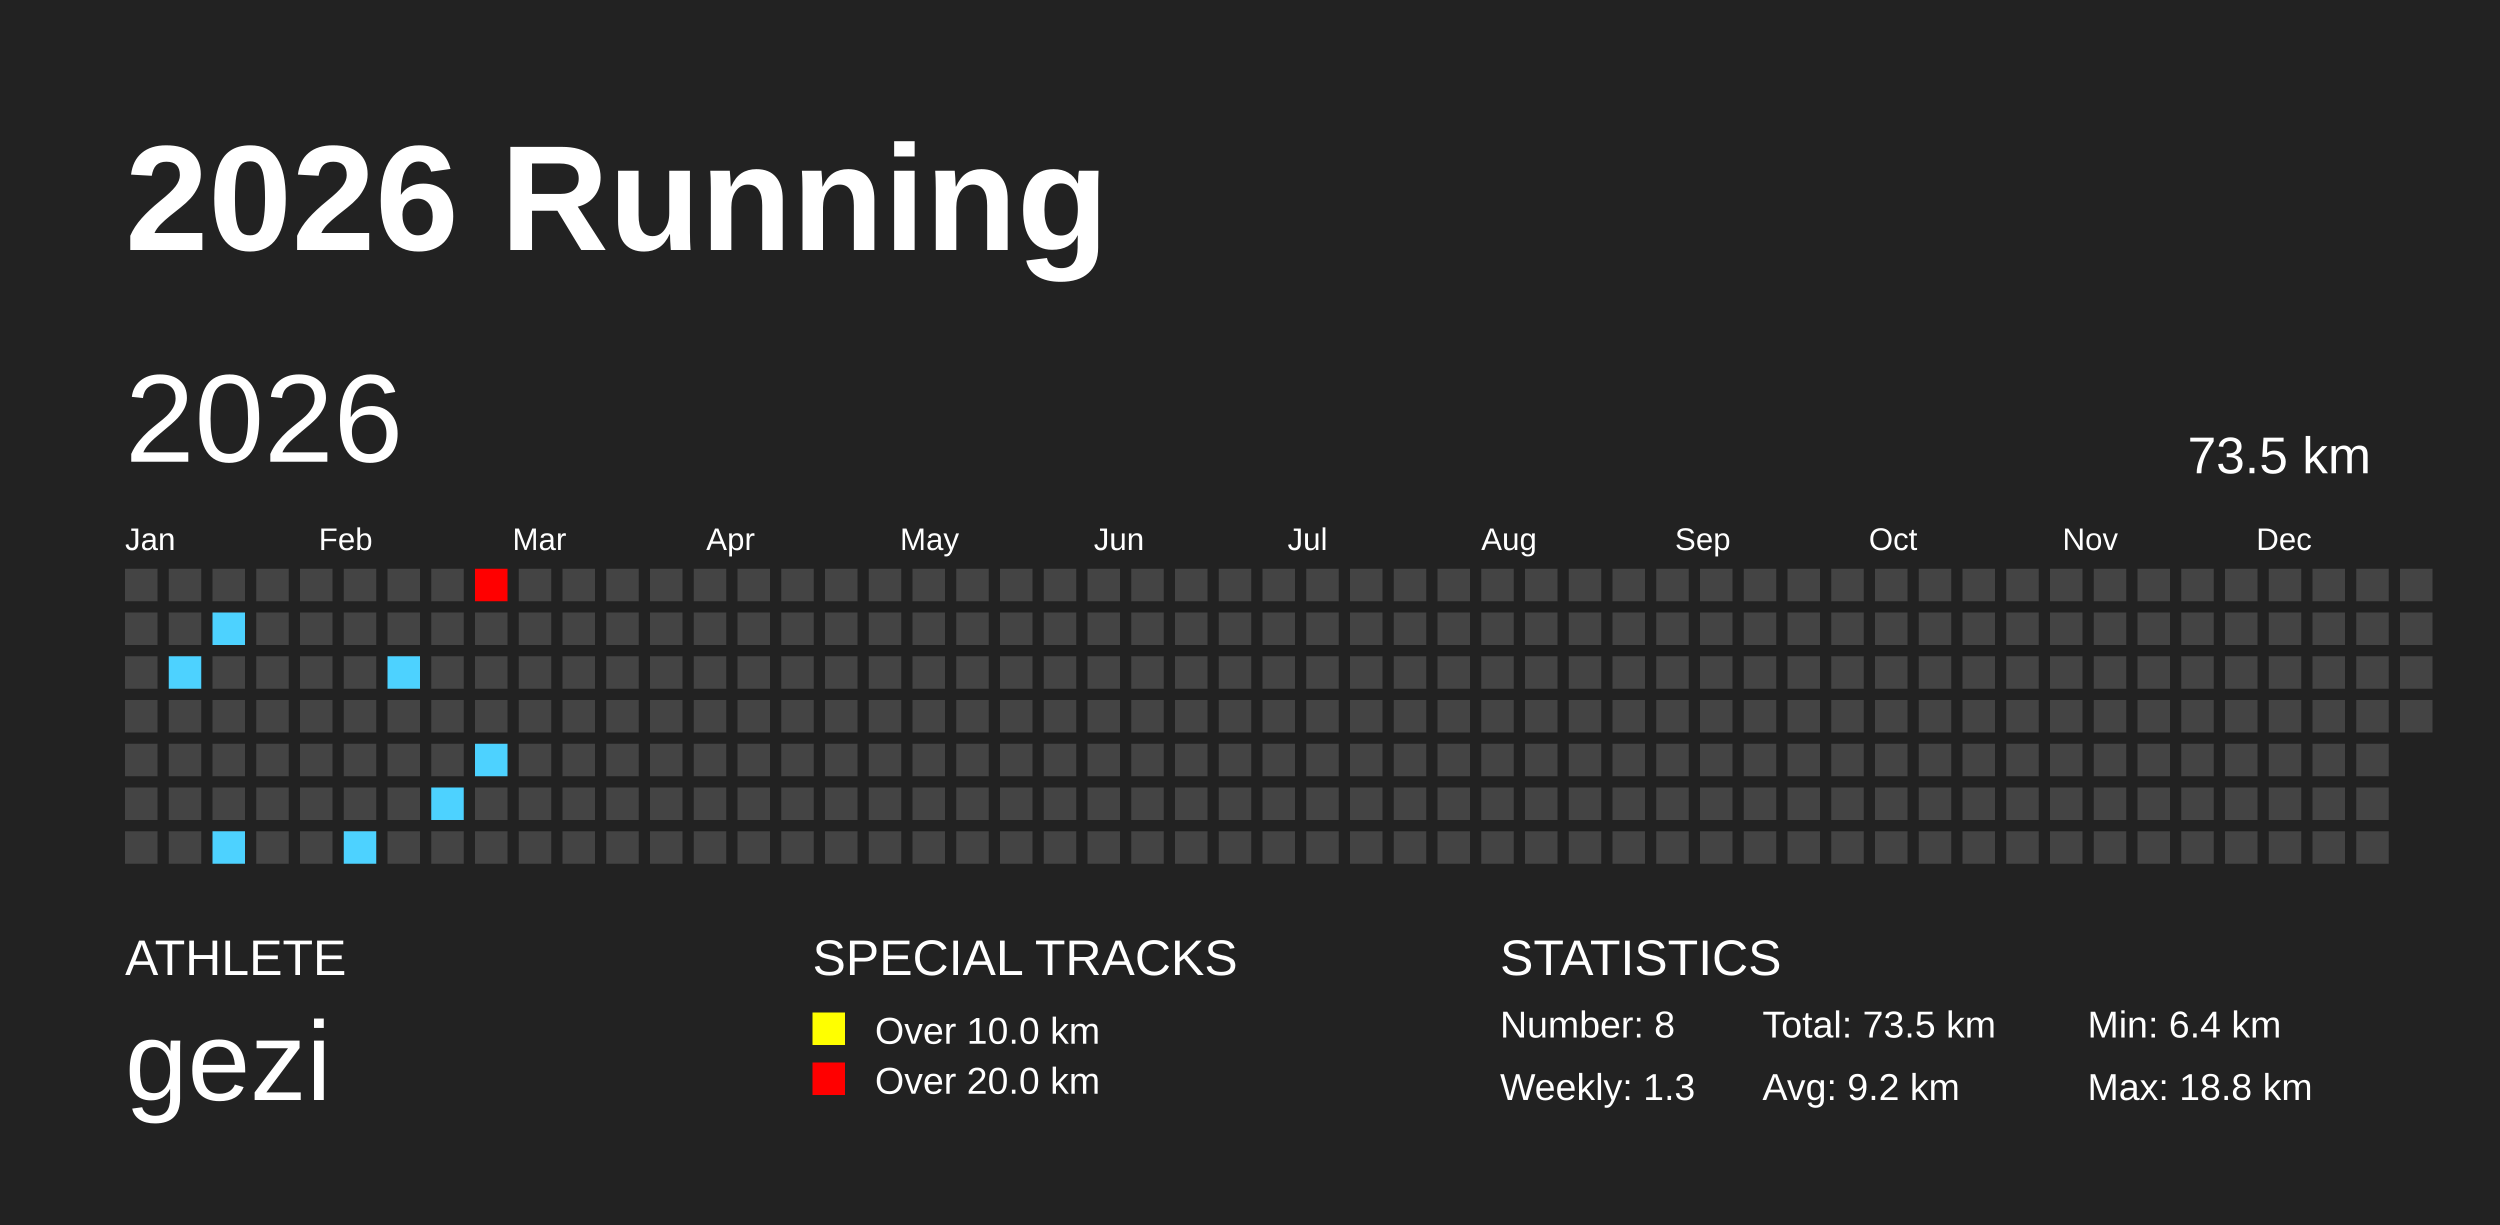
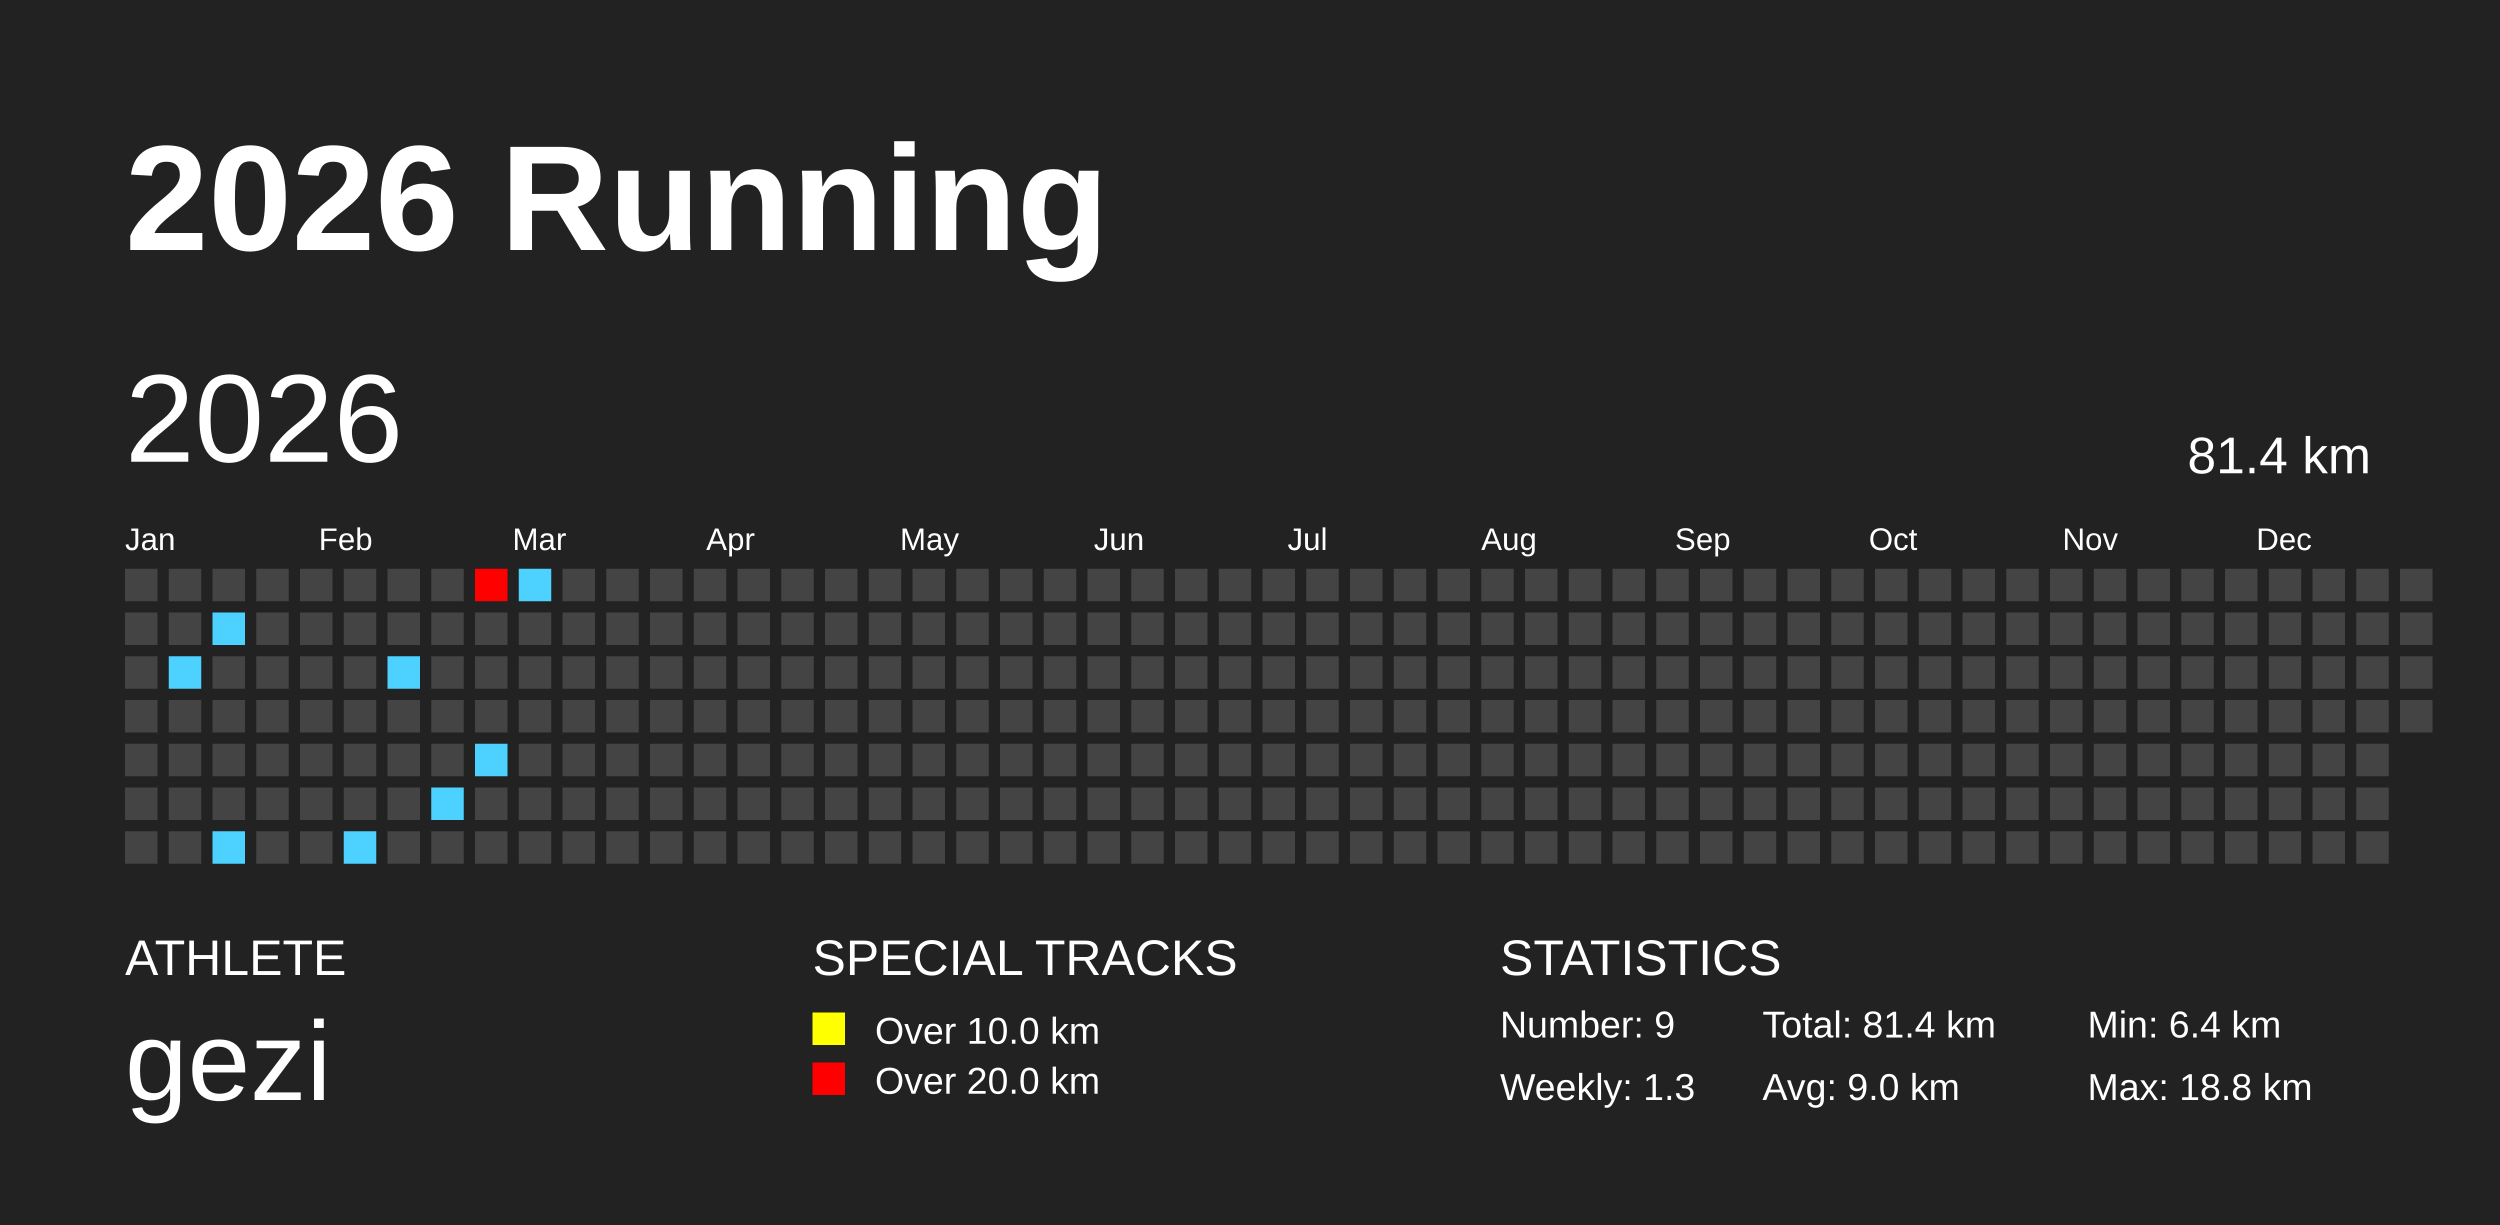
<svg xmlns="http://www.w3.org/2000/svg" baseProfile="full" height="98mm" version="1.1" viewBox="0,0,200,98" width="200mm">
  <defs />
  <rect fill="#222222" height="98" width="200" x="0" y="0" />
  <text fill="#FFFFFF" style="font-size:12px; font-family:Arial; font-weight:bold;" x="10" y="20">2026 Running</text>
  <text fill="#FFFFFF" style="font-size:4px; font-family:Arial" x="10" y="78">ATHLETE</text>
  <text fill="#FFFFFF" style="font-size:9px; font-family:Arial" x="10" y="88">gezi</text>
  <text fill="#FFFFFF" style="font-size:4px; font-family:Arial" x="65" y="78">SPECIAL TRACKS</text>
  <rect fill="yellow" height="2.6" width="2.6" x="65" y="81" />
  <text fill="#FFFFFF" style="font-size:3px; font-family:Arial" x="70" y="83.5">Over 10.0 km</text>
  <rect fill="red" height="2.6" width="2.6" x="65" y="85" />
  <text fill="#FFFFFF" style="font-size:3px; font-family:Arial" x="70" y="87.5">Over 20.0 km</text>
  <text fill="#FFFFFF" style="font-size:4px; font-family:Arial" x="120" y="78">STATISTICS</text>
-   <text fill="#FFFFFF" style="font-size:3px; font-family:Arial" x="120" y="83">Number: 8</text>
+   <text fill="#FFFFFF" style="font-size:3px; font-family:Arial" x="120" y="83">Number: 9</text>
  <text fill="#FFFFFF" style="font-size:3px; font-family:Arial" x="120" y="88">Weekly: 1.3</text>
-   <text fill="#FFFFFF" style="font-size:3px; font-family:Arial" x="141" y="83">Total: 73.5 km</text>
-   <text fill="#FFFFFF" style="font-size:3px; font-family:Arial" x="141" y="88">Avg: 9.2 km</text>
+   <text fill="#FFFFFF" style="font-size:3px; font-family:Arial" x="141" y="83">Total: 81.4 km</text>
+   <text fill="#FFFFFF" style="font-size:3px; font-family:Arial" x="141" y="88">Avg: 9.0 km</text>
  <text fill="#FFFFFF" style="font-size:3px; font-family:Arial" x="167" y="83">Min: 6.4 km</text>
  <text fill="#FFFFFF" style="font-size:3px; font-family:Arial" x="167" y="88">Max: 18.8 km</text>
  <text dominant-baseline="hanging" fill="#FFFFFF" style="font-size:10.0px; font-family:Arial;" x="10" y="30">2026</text>
-   <text dominant-baseline="hanging" fill="#FFFFFF" style="font-size:4.125px; font-family:Arial;" x="175" y="35">73.5 km</text>
+   <text dominant-baseline="hanging" fill="#FFFFFF" style="font-size:4.125px; font-family:Arial;" x="175" y="35">81.4 km</text>
  <text fill="#FFFFFF" style="font-size:2.5px; font-family:Arial" x="10.0" y="44">Jan</text>
  <text fill="#FFFFFF" style="font-size:2.5px; font-family:Arial" x="25.5" y="44">Feb</text>
  <text fill="#FFFFFF" style="font-size:2.5px; font-family:Arial" x="41.0" y="44">Mar</text>
  <text fill="#FFFFFF" style="font-size:2.5px; font-family:Arial" x="56.5" y="44">Apr</text>
  <text fill="#FFFFFF" style="font-size:2.5px; font-family:Arial" x="72.0" y="44">May</text>
  <text fill="#FFFFFF" style="font-size:2.5px; font-family:Arial" x="87.5" y="44">Jun</text>
  <text fill="#FFFFFF" style="font-size:2.5px; font-family:Arial" x="103.0" y="44">Jul</text>
  <text fill="#FFFFFF" style="font-size:2.5px; font-family:Arial" x="118.5" y="44">Aug</text>
  <text fill="#FFFFFF" style="font-size:2.5px; font-family:Arial" x="134.0" y="44">Sep</text>
  <text fill="#FFFFFF" style="font-size:2.5px; font-family:Arial" x="149.5" y="44">Oct</text>
  <text fill="#FFFFFF" style="font-size:2.5px; font-family:Arial" x="165.0" y="44">Nov</text>
  <text fill="#FFFFFF" style="font-size:2.5px; font-family:Arial" x="180.5" y="44">Dec</text>
  <rect fill="#444444" height="2.6" width="2.6" x="10.0" y="45.5" />
  <rect fill="#444444" height="2.6" width="2.6" x="10.0" y="49.0" />
  <rect fill="#444444" height="2.6" width="2.6" x="10.0" y="52.5" />
  <rect fill="#444444" height="2.6" width="2.6" x="10.0" y="56.0" />
  <rect fill="#444444" height="2.6" width="2.6" x="10.0" y="59.5" />
  <rect fill="#444444" height="2.6" width="2.6" x="10.0" y="63.0" />
  <rect fill="#444444" height="2.6" width="2.6" x="10.0" y="66.5" />
  <rect fill="#444444" height="2.6" width="2.6" x="13.5" y="45.5" />
  <rect fill="#444444" height="2.6" width="2.6" x="13.5" y="49.0" />
  <rect fill="#4dd2ff" height="2.6" width="2.6" x="13.5" y="52.5" />
  <rect fill="#444444" height="2.6" width="2.6" x="13.5" y="56.0" />
  <rect fill="#444444" height="2.6" width="2.6" x="13.5" y="59.5" />
  <rect fill="#444444" height="2.6" width="2.6" x="13.5" y="63.0" />
  <rect fill="#444444" height="2.6" width="2.6" x="13.5" y="66.5" />
  <rect fill="#444444" height="2.6" width="2.6" x="17.0" y="45.5" />
  <rect fill="#4dd2ff" height="2.6" width="2.6" x="17.0" y="49.0" />
  <rect fill="#444444" height="2.6" width="2.6" x="17.0" y="52.5" />
  <rect fill="#444444" height="2.6" width="2.6" x="17.0" y="56.0" />
  <rect fill="#444444" height="2.6" width="2.6" x="17.0" y="59.5" />
  <rect fill="#444444" height="2.6" width="2.6" x="17.0" y="63.0" />
  <rect fill="#4dd2ff" height="2.6" width="2.6" x="17.0" y="66.5" />
  <rect fill="#444444" height="2.6" width="2.6" x="20.5" y="45.5" />
  <rect fill="#444444" height="2.6" width="2.6" x="20.5" y="49.0" />
  <rect fill="#444444" height="2.6" width="2.6" x="20.5" y="52.5" />
  <rect fill="#444444" height="2.6" width="2.6" x="20.5" y="56.0" />
  <rect fill="#444444" height="2.6" width="2.6" x="20.5" y="59.5" />
  <rect fill="#444444" height="2.6" width="2.6" x="20.5" y="63.0" />
  <rect fill="#444444" height="2.6" width="2.6" x="20.5" y="66.5" />
  <rect fill="#444444" height="2.6" width="2.6" x="24.0" y="45.5" />
  <rect fill="#444444" height="2.6" width="2.6" x="24.0" y="49.0" />
  <rect fill="#444444" height="2.6" width="2.6" x="24.0" y="52.5" />
  <rect fill="#444444" height="2.6" width="2.6" x="24.0" y="56.0" />
  <rect fill="#444444" height="2.6" width="2.6" x="24.0" y="59.5" />
  <rect fill="#444444" height="2.6" width="2.6" x="24.0" y="63.0" />
  <rect fill="#444444" height="2.6" width="2.6" x="24.0" y="66.5" />
  <rect fill="#444444" height="2.6" width="2.6" x="27.5" y="45.5" />
  <rect fill="#444444" height="2.6" width="2.6" x="27.5" y="49.0" />
  <rect fill="#444444" height="2.6" width="2.6" x="27.5" y="52.5" />
  <rect fill="#444444" height="2.6" width="2.6" x="27.5" y="56.0" />
  <rect fill="#444444" height="2.6" width="2.6" x="27.5" y="59.5" />
  <rect fill="#444444" height="2.6" width="2.6" x="27.5" y="63.0" />
  <rect fill="#4dd2ff" height="2.6" width="2.6" x="27.5" y="66.5" />
  <rect fill="#444444" height="2.6" width="2.6" x="31.0" y="45.5" />
  <rect fill="#444444" height="2.6" width="2.6" x="31.0" y="49.0" />
  <rect fill="#4dd2ff" height="2.6" width="2.6" x="31.0" y="52.5" />
  <rect fill="#444444" height="2.6" width="2.6" x="31.0" y="56.0" />
  <rect fill="#444444" height="2.6" width="2.6" x="31.0" y="59.5" />
  <rect fill="#444444" height="2.6" width="2.6" x="31.0" y="63.0" />
  <rect fill="#444444" height="2.6" width="2.6" x="31.0" y="66.5" />
  <rect fill="#444444" height="2.6" width="2.6" x="34.5" y="45.5" />
  <rect fill="#444444" height="2.6" width="2.6" x="34.5" y="49.0" />
  <rect fill="#444444" height="2.6" width="2.6" x="34.5" y="52.5" />
  <rect fill="#444444" height="2.6" width="2.6" x="34.5" y="56.0" />
  <rect fill="#444444" height="2.6" width="2.6" x="34.5" y="59.5" />
  <rect fill="#4dd2ff" height="2.6" width="2.6" x="34.5" y="63.0" />
  <rect fill="#444444" height="2.6" width="2.6" x="34.5" y="66.5" />
  <rect fill="#ff0000" height="2.6" width="2.6" x="38.0" y="45.5" />
  <rect fill="#444444" height="2.6" width="2.6" x="38.0" y="49.0" />
  <rect fill="#444444" height="2.6" width="2.6" x="38.0" y="52.5" />
  <rect fill="#444444" height="2.6" width="2.6" x="38.0" y="56.0" />
  <rect fill="#4dd2ff" height="2.6" width="2.6" x="38.0" y="59.5" />
  <rect fill="#444444" height="2.6" width="2.6" x="38.0" y="63.0" />
  <rect fill="#444444" height="2.6" width="2.6" x="38.0" y="66.5" />
-   <rect fill="#444444" height="2.6" width="2.6" x="41.5" y="45.5" />
+   <rect fill="#4dd2ff" height="2.6" width="2.6" x="41.5" y="45.5" />
  <rect fill="#444444" height="2.6" width="2.6" x="41.5" y="49.0" />
  <rect fill="#444444" height="2.6" width="2.6" x="41.5" y="52.5" />
  <rect fill="#444444" height="2.6" width="2.6" x="41.5" y="56.0" />
  <rect fill="#444444" height="2.6" width="2.6" x="41.5" y="59.5" />
  <rect fill="#444444" height="2.6" width="2.6" x="41.5" y="63.0" />
  <rect fill="#444444" height="2.6" width="2.6" x="41.5" y="66.5" />
  <rect fill="#444444" height="2.6" width="2.6" x="45.0" y="45.5" />
  <rect fill="#444444" height="2.6" width="2.6" x="45.0" y="49.0" />
  <rect fill="#444444" height="2.6" width="2.6" x="45.0" y="52.5" />
  <rect fill="#444444" height="2.6" width="2.6" x="45.0" y="56.0" />
  <rect fill="#444444" height="2.6" width="2.6" x="45.0" y="59.5" />
  <rect fill="#444444" height="2.6" width="2.6" x="45.0" y="63.0" />
  <rect fill="#444444" height="2.6" width="2.6" x="45.0" y="66.5" />
  <rect fill="#444444" height="2.6" width="2.6" x="48.5" y="45.5" />
  <rect fill="#444444" height="2.6" width="2.6" x="48.5" y="49.0" />
  <rect fill="#444444" height="2.6" width="2.6" x="48.5" y="52.5" />
  <rect fill="#444444" height="2.6" width="2.6" x="48.5" y="56.0" />
  <rect fill="#444444" height="2.6" width="2.6" x="48.5" y="59.5" />
  <rect fill="#444444" height="2.6" width="2.6" x="48.5" y="63.0" />
  <rect fill="#444444" height="2.6" width="2.6" x="48.5" y="66.5" />
  <rect fill="#444444" height="2.6" width="2.6" x="52.0" y="45.5" />
  <rect fill="#444444" height="2.6" width="2.6" x="52.0" y="49.0" />
  <rect fill="#444444" height="2.6" width="2.6" x="52.0" y="52.5" />
  <rect fill="#444444" height="2.6" width="2.6" x="52.0" y="56.0" />
  <rect fill="#444444" height="2.6" width="2.6" x="52.0" y="59.5" />
  <rect fill="#444444" height="2.6" width="2.6" x="52.0" y="63.0" />
  <rect fill="#444444" height="2.6" width="2.6" x="52.0" y="66.5" />
  <rect fill="#444444" height="2.6" width="2.6" x="55.5" y="45.5" />
  <rect fill="#444444" height="2.6" width="2.6" x="55.5" y="49.0" />
  <rect fill="#444444" height="2.6" width="2.6" x="55.5" y="52.5" />
  <rect fill="#444444" height="2.6" width="2.6" x="55.5" y="56.0" />
  <rect fill="#444444" height="2.6" width="2.6" x="55.5" y="59.5" />
  <rect fill="#444444" height="2.6" width="2.6" x="55.5" y="63.0" />
  <rect fill="#444444" height="2.6" width="2.6" x="55.5" y="66.5" />
  <rect fill="#444444" height="2.6" width="2.6" x="59.0" y="45.5" />
  <rect fill="#444444" height="2.6" width="2.6" x="59.0" y="49.0" />
  <rect fill="#444444" height="2.6" width="2.6" x="59.0" y="52.5" />
  <rect fill="#444444" height="2.6" width="2.6" x="59.0" y="56.0" />
  <rect fill="#444444" height="2.6" width="2.6" x="59.0" y="59.5" />
  <rect fill="#444444" height="2.6" width="2.6" x="59.0" y="63.0" />
  <rect fill="#444444" height="2.6" width="2.6" x="59.0" y="66.5" />
  <rect fill="#444444" height="2.6" width="2.6" x="62.5" y="45.5" />
  <rect fill="#444444" height="2.6" width="2.6" x="62.5" y="49.0" />
  <rect fill="#444444" height="2.6" width="2.6" x="62.5" y="52.5" />
  <rect fill="#444444" height="2.6" width="2.6" x="62.5" y="56.0" />
  <rect fill="#444444" height="2.6" width="2.6" x="62.5" y="59.5" />
  <rect fill="#444444" height="2.6" width="2.6" x="62.5" y="63.0" />
  <rect fill="#444444" height="2.6" width="2.6" x="62.5" y="66.5" />
  <rect fill="#444444" height="2.6" width="2.6" x="66.0" y="45.5" />
  <rect fill="#444444" height="2.6" width="2.6" x="66.0" y="49.0" />
  <rect fill="#444444" height="2.6" width="2.6" x="66.0" y="52.5" />
  <rect fill="#444444" height="2.6" width="2.6" x="66.0" y="56.0" />
  <rect fill="#444444" height="2.6" width="2.6" x="66.0" y="59.5" />
  <rect fill="#444444" height="2.6" width="2.6" x="66.0" y="63.0" />
  <rect fill="#444444" height="2.6" width="2.6" x="66.0" y="66.5" />
  <rect fill="#444444" height="2.6" width="2.6" x="69.5" y="45.5" />
  <rect fill="#444444" height="2.6" width="2.6" x="69.5" y="49.0" />
  <rect fill="#444444" height="2.6" width="2.6" x="69.5" y="52.5" />
  <rect fill="#444444" height="2.6" width="2.6" x="69.5" y="56.0" />
  <rect fill="#444444" height="2.6" width="2.6" x="69.5" y="59.5" />
  <rect fill="#444444" height="2.6" width="2.6" x="69.5" y="63.0" />
  <rect fill="#444444" height="2.6" width="2.6" x="69.5" y="66.5" />
  <rect fill="#444444" height="2.6" width="2.6" x="73.0" y="45.5" />
  <rect fill="#444444" height="2.6" width="2.6" x="73.0" y="49.0" />
  <rect fill="#444444" height="2.6" width="2.6" x="73.0" y="52.5" />
  <rect fill="#444444" height="2.6" width="2.6" x="73.0" y="56.0" />
  <rect fill="#444444" height="2.6" width="2.6" x="73.0" y="59.5" />
  <rect fill="#444444" height="2.6" width="2.6" x="73.0" y="63.0" />
  <rect fill="#444444" height="2.6" width="2.6" x="73.0" y="66.5" />
  <rect fill="#444444" height="2.6" width="2.6" x="76.5" y="45.5" />
  <rect fill="#444444" height="2.6" width="2.6" x="76.5" y="49.0" />
  <rect fill="#444444" height="2.6" width="2.6" x="76.5" y="52.5" />
  <rect fill="#444444" height="2.6" width="2.6" x="76.5" y="56.0" />
  <rect fill="#444444" height="2.6" width="2.6" x="76.5" y="59.5" />
  <rect fill="#444444" height="2.6" width="2.6" x="76.5" y="63.0" />
  <rect fill="#444444" height="2.6" width="2.6" x="76.5" y="66.5" />
  <rect fill="#444444" height="2.6" width="2.6" x="80.0" y="45.5" />
  <rect fill="#444444" height="2.6" width="2.6" x="80.0" y="49.0" />
  <rect fill="#444444" height="2.6" width="2.6" x="80.0" y="52.5" />
  <rect fill="#444444" height="2.6" width="2.6" x="80.0" y="56.0" />
  <rect fill="#444444" height="2.6" width="2.6" x="80.0" y="59.5" />
  <rect fill="#444444" height="2.6" width="2.6" x="80.0" y="63.0" />
  <rect fill="#444444" height="2.6" width="2.6" x="80.0" y="66.5" />
  <rect fill="#444444" height="2.6" width="2.6" x="83.5" y="45.5" />
  <rect fill="#444444" height="2.6" width="2.6" x="83.5" y="49.0" />
  <rect fill="#444444" height="2.6" width="2.6" x="83.5" y="52.5" />
  <rect fill="#444444" height="2.6" width="2.6" x="83.5" y="56.0" />
  <rect fill="#444444" height="2.6" width="2.6" x="83.5" y="59.5" />
  <rect fill="#444444" height="2.6" width="2.6" x="83.5" y="63.0" />
  <rect fill="#444444" height="2.6" width="2.6" x="83.5" y="66.5" />
  <rect fill="#444444" height="2.6" width="2.6" x="87.0" y="45.5" />
  <rect fill="#444444" height="2.6" width="2.6" x="87.0" y="49.0" />
  <rect fill="#444444" height="2.6" width="2.6" x="87.0" y="52.5" />
  <rect fill="#444444" height="2.6" width="2.6" x="87.0" y="56.0" />
  <rect fill="#444444" height="2.6" width="2.6" x="87.0" y="59.5" />
  <rect fill="#444444" height="2.6" width="2.6" x="87.0" y="63.0" />
  <rect fill="#444444" height="2.6" width="2.6" x="87.0" y="66.5" />
  <rect fill="#444444" height="2.6" width="2.6" x="90.5" y="45.5" />
  <rect fill="#444444" height="2.6" width="2.6" x="90.5" y="49.0" />
  <rect fill="#444444" height="2.6" width="2.6" x="90.5" y="52.5" />
  <rect fill="#444444" height="2.6" width="2.6" x="90.5" y="56.0" />
  <rect fill="#444444" height="2.6" width="2.6" x="90.5" y="59.5" />
  <rect fill="#444444" height="2.6" width="2.6" x="90.5" y="63.0" />
  <rect fill="#444444" height="2.6" width="2.6" x="90.5" y="66.5" />
  <rect fill="#444444" height="2.6" width="2.6" x="94.0" y="45.5" />
  <rect fill="#444444" height="2.6" width="2.6" x="94.0" y="49.0" />
  <rect fill="#444444" height="2.6" width="2.6" x="94.0" y="52.5" />
  <rect fill="#444444" height="2.6" width="2.6" x="94.0" y="56.0" />
  <rect fill="#444444" height="2.6" width="2.6" x="94.0" y="59.5" />
  <rect fill="#444444" height="2.6" width="2.6" x="94.0" y="63.0" />
  <rect fill="#444444" height="2.6" width="2.6" x="94.0" y="66.5" />
  <rect fill="#444444" height="2.6" width="2.6" x="97.5" y="45.5" />
  <rect fill="#444444" height="2.6" width="2.6" x="97.5" y="49.0" />
  <rect fill="#444444" height="2.6" width="2.6" x="97.5" y="52.5" />
  <rect fill="#444444" height="2.6" width="2.6" x="97.5" y="56.0" />
  <rect fill="#444444" height="2.6" width="2.6" x="97.5" y="59.5" />
  <rect fill="#444444" height="2.6" width="2.6" x="97.5" y="63.0" />
  <rect fill="#444444" height="2.6" width="2.6" x="97.5" y="66.5" />
  <rect fill="#444444" height="2.6" width="2.6" x="101.0" y="45.5" />
  <rect fill="#444444" height="2.6" width="2.6" x="101.0" y="49.0" />
  <rect fill="#444444" height="2.6" width="2.6" x="101.0" y="52.5" />
  <rect fill="#444444" height="2.6" width="2.6" x="101.0" y="56.0" />
  <rect fill="#444444" height="2.6" width="2.6" x="101.0" y="59.5" />
  <rect fill="#444444" height="2.6" width="2.6" x="101.0" y="63.0" />
  <rect fill="#444444" height="2.6" width="2.6" x="101.0" y="66.5" />
  <rect fill="#444444" height="2.6" width="2.6" x="104.5" y="45.5" />
  <rect fill="#444444" height="2.6" width="2.6" x="104.5" y="49.0" />
  <rect fill="#444444" height="2.6" width="2.6" x="104.5" y="52.5" />
  <rect fill="#444444" height="2.6" width="2.6" x="104.5" y="56.0" />
  <rect fill="#444444" height="2.6" width="2.6" x="104.5" y="59.5" />
  <rect fill="#444444" height="2.6" width="2.6" x="104.5" y="63.0" />
  <rect fill="#444444" height="2.6" width="2.6" x="104.5" y="66.5" />
  <rect fill="#444444" height="2.6" width="2.6" x="108.0" y="45.5" />
  <rect fill="#444444" height="2.6" width="2.6" x="108.0" y="49.0" />
  <rect fill="#444444" height="2.6" width="2.6" x="108.0" y="52.5" />
  <rect fill="#444444" height="2.6" width="2.6" x="108.0" y="56.0" />
  <rect fill="#444444" height="2.6" width="2.6" x="108.0" y="59.5" />
  <rect fill="#444444" height="2.6" width="2.6" x="108.0" y="63.0" />
  <rect fill="#444444" height="2.6" width="2.6" x="108.0" y="66.5" />
  <rect fill="#444444" height="2.6" width="2.6" x="111.5" y="45.5" />
  <rect fill="#444444" height="2.6" width="2.6" x="111.5" y="49.0" />
  <rect fill="#444444" height="2.6" width="2.6" x="111.5" y="52.5" />
  <rect fill="#444444" height="2.6" width="2.6" x="111.5" y="56.0" />
  <rect fill="#444444" height="2.6" width="2.6" x="111.5" y="59.5" />
  <rect fill="#444444" height="2.6" width="2.6" x="111.5" y="63.0" />
  <rect fill="#444444" height="2.6" width="2.6" x="111.5" y="66.5" />
  <rect fill="#444444" height="2.6" width="2.6" x="115.0" y="45.5" />
  <rect fill="#444444" height="2.6" width="2.6" x="115.0" y="49.0" />
  <rect fill="#444444" height="2.6" width="2.6" x="115.0" y="52.5" />
  <rect fill="#444444" height="2.6" width="2.6" x="115.0" y="56.0" />
  <rect fill="#444444" height="2.6" width="2.6" x="115.0" y="59.5" />
  <rect fill="#444444" height="2.6" width="2.6" x="115.0" y="63.0" />
  <rect fill="#444444" height="2.6" width="2.6" x="115.0" y="66.5" />
  <rect fill="#444444" height="2.6" width="2.6" x="118.5" y="45.5" />
  <rect fill="#444444" height="2.6" width="2.6" x="118.5" y="49.0" />
  <rect fill="#444444" height="2.6" width="2.6" x="118.5" y="52.5" />
  <rect fill="#444444" height="2.6" width="2.6" x="118.5" y="56.0" />
  <rect fill="#444444" height="2.6" width="2.6" x="118.5" y="59.5" />
  <rect fill="#444444" height="2.6" width="2.6" x="118.5" y="63.0" />
  <rect fill="#444444" height="2.6" width="2.6" x="118.5" y="66.5" />
  <rect fill="#444444" height="2.6" width="2.6" x="122.0" y="45.5" />
  <rect fill="#444444" height="2.6" width="2.6" x="122.0" y="49.0" />
  <rect fill="#444444" height="2.6" width="2.6" x="122.0" y="52.5" />
  <rect fill="#444444" height="2.6" width="2.6" x="122.0" y="56.0" />
  <rect fill="#444444" height="2.6" width="2.6" x="122.0" y="59.5" />
  <rect fill="#444444" height="2.6" width="2.6" x="122.0" y="63.0" />
  <rect fill="#444444" height="2.6" width="2.6" x="122.0" y="66.5" />
  <rect fill="#444444" height="2.6" width="2.6" x="125.5" y="45.5" />
  <rect fill="#444444" height="2.6" width="2.6" x="125.5" y="49.0" />
  <rect fill="#444444" height="2.6" width="2.6" x="125.5" y="52.5" />
  <rect fill="#444444" height="2.6" width="2.6" x="125.5" y="56.0" />
  <rect fill="#444444" height="2.6" width="2.6" x="125.5" y="59.5" />
  <rect fill="#444444" height="2.6" width="2.6" x="125.5" y="63.0" />
  <rect fill="#444444" height="2.6" width="2.6" x="125.5" y="66.5" />
  <rect fill="#444444" height="2.6" width="2.6" x="129.0" y="45.5" />
  <rect fill="#444444" height="2.6" width="2.6" x="129.0" y="49.0" />
  <rect fill="#444444" height="2.6" width="2.6" x="129.0" y="52.5" />
  <rect fill="#444444" height="2.6" width="2.6" x="129.0" y="56.0" />
  <rect fill="#444444" height="2.6" width="2.6" x="129.0" y="59.5" />
  <rect fill="#444444" height="2.6" width="2.6" x="129.0" y="63.0" />
  <rect fill="#444444" height="2.6" width="2.6" x="129.0" y="66.5" />
  <rect fill="#444444" height="2.6" width="2.6" x="132.5" y="45.5" />
  <rect fill="#444444" height="2.6" width="2.6" x="132.5" y="49.0" />
  <rect fill="#444444" height="2.6" width="2.6" x="132.5" y="52.5" />
  <rect fill="#444444" height="2.6" width="2.6" x="132.5" y="56.0" />
  <rect fill="#444444" height="2.6" width="2.6" x="132.5" y="59.5" />
  <rect fill="#444444" height="2.6" width="2.6" x="132.5" y="63.0" />
  <rect fill="#444444" height="2.6" width="2.6" x="132.5" y="66.5" />
  <rect fill="#444444" height="2.6" width="2.6" x="136.0" y="45.5" />
  <rect fill="#444444" height="2.6" width="2.6" x="136.0" y="49.0" />
  <rect fill="#444444" height="2.6" width="2.6" x="136.0" y="52.5" />
  <rect fill="#444444" height="2.6" width="2.6" x="136.0" y="56.0" />
  <rect fill="#444444" height="2.6" width="2.6" x="136.0" y="59.5" />
  <rect fill="#444444" height="2.6" width="2.6" x="136.0" y="63.0" />
  <rect fill="#444444" height="2.6" width="2.6" x="136.0" y="66.5" />
  <rect fill="#444444" height="2.6" width="2.6" x="139.5" y="45.5" />
  <rect fill="#444444" height="2.6" width="2.6" x="139.5" y="49.0" />
  <rect fill="#444444" height="2.6" width="2.6" x="139.5" y="52.5" />
  <rect fill="#444444" height="2.6" width="2.6" x="139.5" y="56.0" />
  <rect fill="#444444" height="2.6" width="2.6" x="139.5" y="59.5" />
  <rect fill="#444444" height="2.6" width="2.6" x="139.5" y="63.0" />
  <rect fill="#444444" height="2.6" width="2.6" x="139.5" y="66.5" />
  <rect fill="#444444" height="2.6" width="2.6" x="143.0" y="45.5" />
  <rect fill="#444444" height="2.6" width="2.6" x="143.0" y="49.0" />
  <rect fill="#444444" height="2.6" width="2.6" x="143.0" y="52.5" />
  <rect fill="#444444" height="2.6" width="2.6" x="143.0" y="56.0" />
  <rect fill="#444444" height="2.6" width="2.6" x="143.0" y="59.5" />
  <rect fill="#444444" height="2.6" width="2.6" x="143.0" y="63.0" />
  <rect fill="#444444" height="2.6" width="2.6" x="143.0" y="66.5" />
  <rect fill="#444444" height="2.6" width="2.6" x="146.5" y="45.5" />
  <rect fill="#444444" height="2.6" width="2.6" x="146.5" y="49.0" />
  <rect fill="#444444" height="2.6" width="2.6" x="146.5" y="52.5" />
  <rect fill="#444444" height="2.6" width="2.6" x="146.5" y="56.0" />
  <rect fill="#444444" height="2.6" width="2.6" x="146.5" y="59.5" />
  <rect fill="#444444" height="2.6" width="2.6" x="146.5" y="63.0" />
  <rect fill="#444444" height="2.6" width="2.6" x="146.5" y="66.5" />
  <rect fill="#444444" height="2.6" width="2.6" x="150.0" y="45.5" />
  <rect fill="#444444" height="2.6" width="2.6" x="150.0" y="49.0" />
  <rect fill="#444444" height="2.6" width="2.6" x="150.0" y="52.5" />
  <rect fill="#444444" height="2.6" width="2.6" x="150.0" y="56.0" />
  <rect fill="#444444" height="2.6" width="2.6" x="150.0" y="59.5" />
  <rect fill="#444444" height="2.6" width="2.6" x="150.0" y="63.0" />
  <rect fill="#444444" height="2.6" width="2.6" x="150.0" y="66.5" />
  <rect fill="#444444" height="2.6" width="2.6" x="153.5" y="45.5" />
  <rect fill="#444444" height="2.6" width="2.6" x="153.5" y="49.0" />
  <rect fill="#444444" height="2.6" width="2.6" x="153.5" y="52.5" />
  <rect fill="#444444" height="2.6" width="2.6" x="153.5" y="56.0" />
  <rect fill="#444444" height="2.6" width="2.6" x="153.5" y="59.5" />
  <rect fill="#444444" height="2.6" width="2.6" x="153.5" y="63.0" />
  <rect fill="#444444" height="2.6" width="2.6" x="153.5" y="66.5" />
  <rect fill="#444444" height="2.6" width="2.6" x="157.0" y="45.5" />
  <rect fill="#444444" height="2.6" width="2.6" x="157.0" y="49.0" />
  <rect fill="#444444" height="2.6" width="2.6" x="157.0" y="52.5" />
  <rect fill="#444444" height="2.6" width="2.6" x="157.0" y="56.0" />
  <rect fill="#444444" height="2.6" width="2.6" x="157.0" y="59.5" />
  <rect fill="#444444" height="2.6" width="2.6" x="157.0" y="63.0" />
  <rect fill="#444444" height="2.6" width="2.6" x="157.0" y="66.5" />
  <rect fill="#444444" height="2.6" width="2.6" x="160.5" y="45.5" />
  <rect fill="#444444" height="2.6" width="2.6" x="160.5" y="49.0" />
  <rect fill="#444444" height="2.6" width="2.6" x="160.5" y="52.5" />
  <rect fill="#444444" height="2.6" width="2.6" x="160.5" y="56.0" />
  <rect fill="#444444" height="2.6" width="2.6" x="160.5" y="59.5" />
  <rect fill="#444444" height="2.6" width="2.6" x="160.5" y="63.0" />
  <rect fill="#444444" height="2.6" width="2.6" x="160.5" y="66.5" />
  <rect fill="#444444" height="2.6" width="2.6" x="164.0" y="45.5" />
  <rect fill="#444444" height="2.6" width="2.6" x="164.0" y="49.0" />
  <rect fill="#444444" height="2.6" width="2.6" x="164.0" y="52.5" />
  <rect fill="#444444" height="2.6" width="2.6" x="164.0" y="56.0" />
  <rect fill="#444444" height="2.6" width="2.6" x="164.0" y="59.5" />
  <rect fill="#444444" height="2.6" width="2.6" x="164.0" y="63.0" />
  <rect fill="#444444" height="2.6" width="2.6" x="164.0" y="66.5" />
  <rect fill="#444444" height="2.6" width="2.6" x="167.5" y="45.5" />
  <rect fill="#444444" height="2.6" width="2.6" x="167.5" y="49.0" />
  <rect fill="#444444" height="2.6" width="2.6" x="167.5" y="52.5" />
  <rect fill="#444444" height="2.6" width="2.6" x="167.5" y="56.0" />
  <rect fill="#444444" height="2.6" width="2.6" x="167.5" y="59.5" />
  <rect fill="#444444" height="2.6" width="2.6" x="167.5" y="63.0" />
  <rect fill="#444444" height="2.6" width="2.6" x="167.5" y="66.5" />
  <rect fill="#444444" height="2.6" width="2.6" x="171.0" y="45.5" />
  <rect fill="#444444" height="2.6" width="2.6" x="171.0" y="49.0" />
  <rect fill="#444444" height="2.6" width="2.6" x="171.0" y="52.5" />
  <rect fill="#444444" height="2.6" width="2.6" x="171.0" y="56.0" />
  <rect fill="#444444" height="2.6" width="2.6" x="171.0" y="59.5" />
  <rect fill="#444444" height="2.6" width="2.6" x="171.0" y="63.0" />
  <rect fill="#444444" height="2.6" width="2.6" x="171.0" y="66.5" />
  <rect fill="#444444" height="2.6" width="2.6" x="174.5" y="45.5" />
  <rect fill="#444444" height="2.6" width="2.6" x="174.5" y="49.0" />
  <rect fill="#444444" height="2.6" width="2.6" x="174.5" y="52.5" />
  <rect fill="#444444" height="2.6" width="2.6" x="174.5" y="56.0" />
  <rect fill="#444444" height="2.6" width="2.6" x="174.5" y="59.5" />
  <rect fill="#444444" height="2.6" width="2.6" x="174.5" y="63.0" />
  <rect fill="#444444" height="2.6" width="2.6" x="174.5" y="66.5" />
  <rect fill="#444444" height="2.6" width="2.6" x="178.0" y="45.5" />
  <rect fill="#444444" height="2.6" width="2.6" x="178.0" y="49.0" />
  <rect fill="#444444" height="2.6" width="2.6" x="178.0" y="52.5" />
  <rect fill="#444444" height="2.6" width="2.6" x="178.0" y="56.0" />
  <rect fill="#444444" height="2.6" width="2.6" x="178.0" y="59.5" />
  <rect fill="#444444" height="2.6" width="2.6" x="178.0" y="63.0" />
  <rect fill="#444444" height="2.6" width="2.6" x="178.0" y="66.5" />
  <rect fill="#444444" height="2.6" width="2.6" x="181.5" y="45.5" />
  <rect fill="#444444" height="2.6" width="2.6" x="181.5" y="49.0" />
  <rect fill="#444444" height="2.6" width="2.6" x="181.5" y="52.5" />
  <rect fill="#444444" height="2.6" width="2.6" x="181.5" y="56.0" />
  <rect fill="#444444" height="2.6" width="2.6" x="181.5" y="59.5" />
  <rect fill="#444444" height="2.6" width="2.6" x="181.5" y="63.0" />
  <rect fill="#444444" height="2.6" width="2.6" x="181.5" y="66.5" />
  <rect fill="#444444" height="2.6" width="2.6" x="185.0" y="45.5" />
  <rect fill="#444444" height="2.6" width="2.6" x="185.0" y="49.0" />
  <rect fill="#444444" height="2.6" width="2.6" x="185.0" y="52.5" />
  <rect fill="#444444" height="2.6" width="2.6" x="185.0" y="56.0" />
  <rect fill="#444444" height="2.6" width="2.6" x="185.0" y="59.5" />
  <rect fill="#444444" height="2.6" width="2.6" x="185.0" y="63.0" />
  <rect fill="#444444" height="2.6" width="2.6" x="185.0" y="66.5" />
  <rect fill="#444444" height="2.6" width="2.6" x="188.5" y="45.5" />
  <rect fill="#444444" height="2.6" width="2.6" x="188.5" y="49.0" />
  <rect fill="#444444" height="2.6" width="2.6" x="188.5" y="52.5" />
  <rect fill="#444444" height="2.6" width="2.6" x="188.5" y="56.0" />
  <rect fill="#444444" height="2.6" width="2.6" x="188.5" y="59.5" />
  <rect fill="#444444" height="2.6" width="2.6" x="188.5" y="63.0" />
  <rect fill="#444444" height="2.6" width="2.6" x="188.5" y="66.5" />
  <rect fill="#444444" height="2.6" width="2.6" x="192.0" y="45.5" />
  <rect fill="#444444" height="2.6" width="2.6" x="192.0" y="49.0" />
  <rect fill="#444444" height="2.6" width="2.6" x="192.0" y="52.5" />
  <rect fill="#444444" height="2.6" width="2.6" x="192.0" y="56.0" />
</svg>
